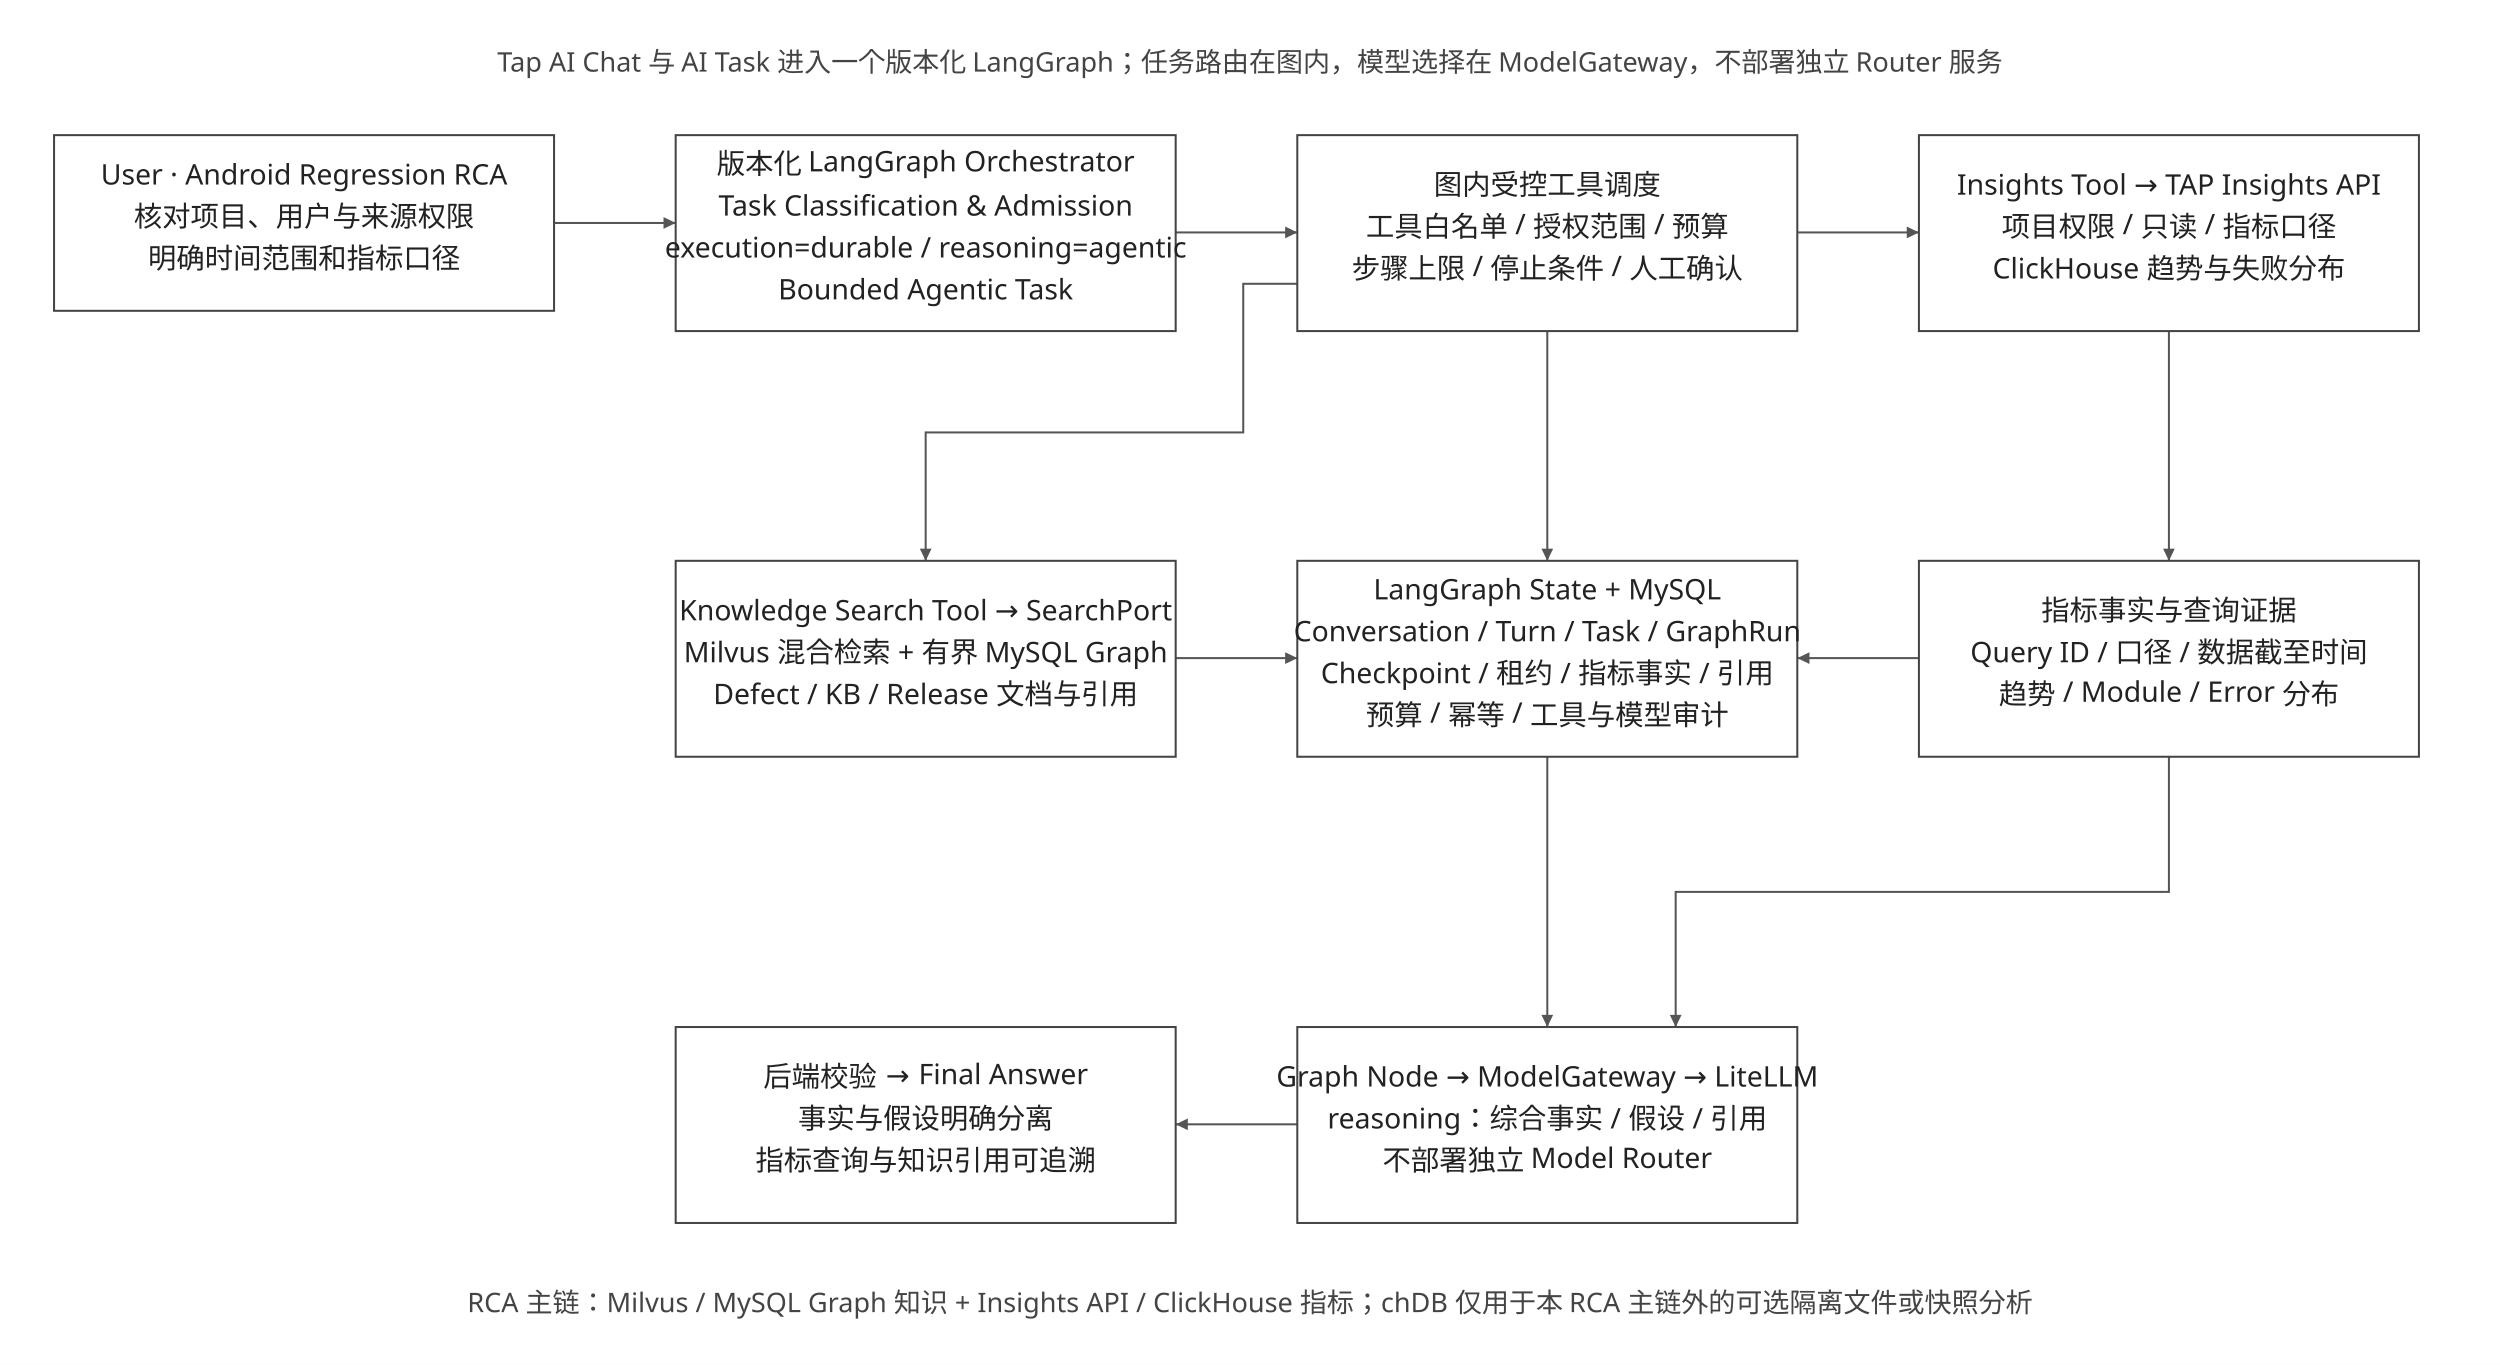
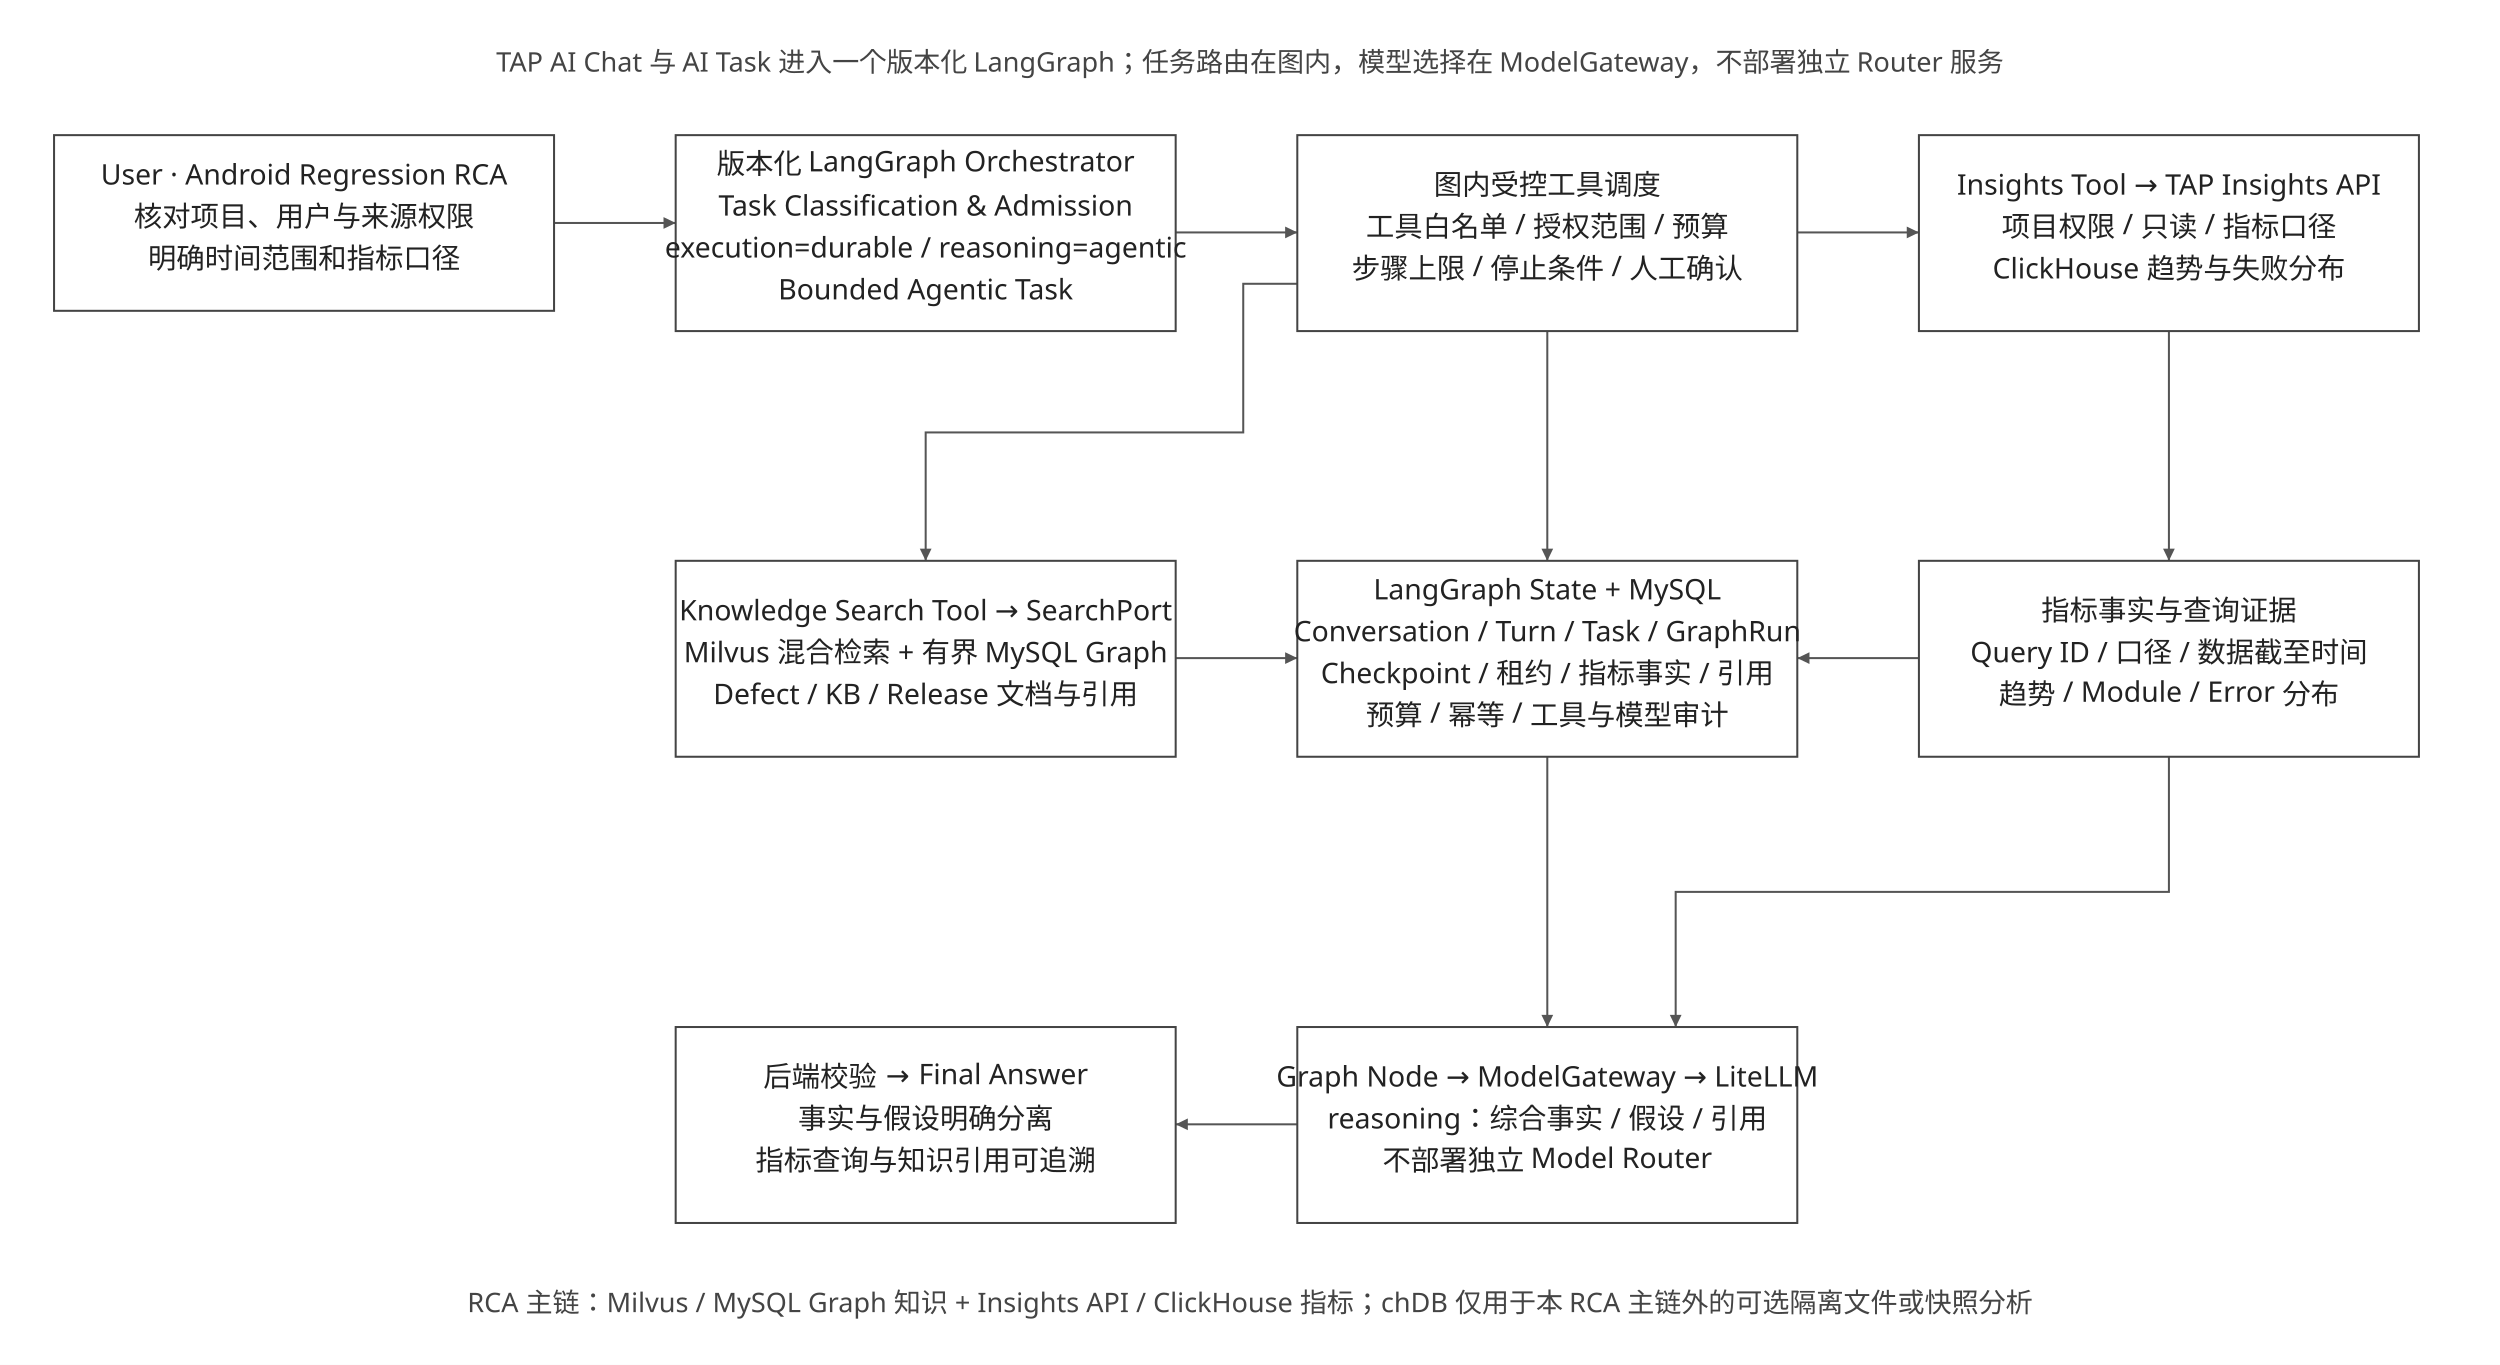
<svg xmlns="http://www.w3.org/2000/svg" width="1850" height="1010" viewBox="0 0 1850 1010" role="img">
  <rect width="100%" height="100%" fill="white" />
  <polyline points="410.0,165.0 500.0,165.0" fill="none" stroke="#555" stroke-width="1.5" />
  <polygon points="500.00,165.00 491.00,169.35 491.00,160.65" fill="#555" />
  <polyline points="870.0,172.0 960.0,172.0" fill="none" stroke="#555" stroke-width="1.5" />
  <polygon points="960.00,172.00 951.00,176.35 951.00,167.65" fill="#555" />
  <polyline points="1330.0,172.0 1420.0,172.0" fill="none" stroke="#555" stroke-width="1.5" />
  <polygon points="1420.00,172.00 1411.00,176.35 1411.00,167.65" fill="#555" />
  <polyline points="1145.0,245.0 1145.0,415.0" fill="none" stroke="#555" stroke-width="1.5" />
  <polygon points="1145.00,415.00 1140.65,406.00 1149.35,406.00" fill="#555" />
  <polyline points="960.0,210.0 920.0,210.0 920.0,320.0 685.0,320.0 685.0,415.0" fill="none" stroke="#555" stroke-width="1.5" />
  <polygon points="685.00,415.00 680.65,406.00 689.35,406.00" fill="#555" />
  <polyline points="870.0,487.0 960.0,487.0" fill="none" stroke="#555" stroke-width="1.5" />
  <polygon points="960.00,487.00 951.00,491.35 951.00,482.65" fill="#555" />
  <polyline points="1605.0,245.0 1605.0,415.0" fill="none" stroke="#555" stroke-width="1.5" />
  <polygon points="1605.00,415.00 1600.65,406.00 1609.35,406.00" fill="#555" />
  <polyline points="1420.0,487.0 1330.0,487.0" fill="none" stroke="#555" stroke-width="1.5" />
  <polygon points="1330.00,487.00 1339.00,482.65 1339.00,491.35" fill="#555" />
  <polyline points="1145.0,560.0 1145.0,760.0" fill="none" stroke="#555" stroke-width="1.5" />
  <polygon points="1145.00,760.00 1140.65,751.00 1149.35,751.00" fill="#555" />
  <polyline points="1605.0,560.0 1605.0,660.0 1240.0,660.0 1240.0,760.0" fill="none" stroke="#555" stroke-width="1.5" />
  <polygon points="1240.00,760.00 1235.65,751.00 1244.35,751.00" fill="#555" />
  <polyline points="960.0,832.0 870.0,832.0" fill="none" stroke="#555" stroke-width="1.5" />
  <polygon points="870.00,832.00 879.00,827.65 879.00,836.35" fill="#555" />
  <rect x="40.0" y="100.0" width="370.0" height="130.0" fill="white" stroke="#444" stroke-width="1.5" />
  <text x="225.0" y="136.56" text-anchor="middle" font-family="STHeiti, sans-serif" font-size="21" fill="#222">User · Android Regression RCA</text>
  <text x="225.0" y="167.56" text-anchor="middle" font-family="STHeiti, sans-serif" font-size="21" fill="#222">核对项目、用户与来源权限</text>
  <text x="225.0" y="198.56" text-anchor="middle" font-family="STHeiti, sans-serif" font-size="21" fill="#222">明确时间范围和指标口径</text>
  <rect x="500.0" y="100.0" width="370.0" height="145.0" fill="white" stroke="#444" stroke-width="1.5" />
  <text x="685.0" y="128.56" text-anchor="middle" font-family="STHeiti, sans-serif" font-size="21" fill="#222">版本化 LangGraph Orchestrator</text>
  <text x="685.0" y="159.56" text-anchor="middle" font-family="STHeiti, sans-serif" font-size="21" fill="#222">Task Classification &amp; Admission</text>
  <text x="685.0" y="190.56" text-anchor="middle" font-family="STHeiti, sans-serif" font-size="21" fill="#222">execution=durable / reasoning=agentic</text>
  <text x="685.0" y="221.56" text-anchor="middle" font-family="STHeiti, sans-serif" font-size="21" fill="#222">Bounded Agentic Task</text>
  <rect x="960.0" y="100.0" width="370.0" height="145.0" fill="white" stroke="#444" stroke-width="1.5" />
  <text x="1145.0" y="144.06" text-anchor="middle" font-family="STHeiti, sans-serif" font-size="21" fill="#222">图内受控工具调度</text>
  <text x="1145.0" y="175.06" text-anchor="middle" font-family="STHeiti, sans-serif" font-size="21" fill="#222">工具白名单 / 授权范围 / 预算</text>
  <text x="1145.0" y="206.06" text-anchor="middle" font-family="STHeiti, sans-serif" font-size="21" fill="#222">步骤上限 / 停止条件 / 人工确认</text>
  <rect x="1420.0" y="100.0" width="370.0" height="145.0" fill="white" stroke="#444" stroke-width="1.5" />
  <text x="1605.0" y="144.06" text-anchor="middle" font-family="STHeiti, sans-serif" font-size="21" fill="#222">Insights Tool → TAP Insights API</text>
  <text x="1605.0" y="175.06" text-anchor="middle" font-family="STHeiti, sans-serif" font-size="21" fill="#222">项目权限 / 只读 / 指标口径</text>
  <text x="1605.0" y="206.06" text-anchor="middle" font-family="STHeiti, sans-serif" font-size="21" fill="#222">ClickHouse 趋势与失败分布</text>
  <rect x="500.0" y="415.0" width="370.0" height="145.0" fill="white" stroke="#444" stroke-width="1.5" />
  <text x="685.0" y="459.06" text-anchor="middle" font-family="STHeiti, sans-serif" font-size="21" fill="#222">Knowledge Search Tool → SearchPort</text>
  <text x="685.0" y="490.06" text-anchor="middle" font-family="STHeiti, sans-serif" font-size="21" fill="#222">Milvus 混合检索 + 有界 MySQL Graph</text>
  <text x="685.0" y="521.06" text-anchor="middle" font-family="STHeiti, sans-serif" font-size="21" fill="#222">Defect / KB / Release 文档与引用</text>
  <rect x="960.0" y="415.0" width="370.0" height="145.0" fill="white" stroke="#444" stroke-width="1.5" />
  <text x="1145.0" y="443.56" text-anchor="middle" font-family="STHeiti, sans-serif" font-size="21" fill="#222">LangGraph State + MySQL</text>
  <text x="1145.0" y="474.56" text-anchor="middle" font-family="STHeiti, sans-serif" font-size="21" fill="#222">Conversation / Turn / Task / GraphRun</text>
  <text x="1145.0" y="505.56" text-anchor="middle" font-family="STHeiti, sans-serif" font-size="21" fill="#222">Checkpoint / 租约 / 指标事实 / 引用</text>
  <text x="1145.0" y="536.56" text-anchor="middle" font-family="STHeiti, sans-serif" font-size="21" fill="#222">预算 / 幂等 / 工具与模型审计</text>
  <rect x="1420.0" y="415.0" width="370.0" height="145.0" fill="white" stroke="#444" stroke-width="1.5" />
  <text x="1605.0" y="459.06" text-anchor="middle" font-family="STHeiti, sans-serif" font-size="21" fill="#222">指标事实与查询证据</text>
  <text x="1605.0" y="490.06" text-anchor="middle" font-family="STHeiti, sans-serif" font-size="21" fill="#222">Query ID / 口径 / 数据截至时间</text>
  <text x="1605.0" y="521.06" text-anchor="middle" font-family="STHeiti, sans-serif" font-size="21" fill="#222">趋势 / Module / Error 分布</text>
  <rect x="500.0" y="760.0" width="370.0" height="145.0" fill="white" stroke="#444" stroke-width="1.5" />
  <text x="685.0" y="804.06" text-anchor="middle" font-family="STHeiti, sans-serif" font-size="21" fill="#222">后端校验 → Final Answer</text>
  <text x="685.0" y="835.06" text-anchor="middle" font-family="STHeiti, sans-serif" font-size="21" fill="#222">事实与假设明确分离</text>
  <text x="685.0" y="866.06" text-anchor="middle" font-family="STHeiti, sans-serif" font-size="21" fill="#222">指标查询与知识引用可追溯</text>
  <rect x="960.0" y="760.0" width="370.0" height="145.0" fill="white" stroke="#444" stroke-width="1.5" />
  <text x="1145.0" y="804.06" text-anchor="middle" font-family="STHeiti, sans-serif" font-size="21" fill="#222">Graph Node → ModelGateway → LiteLLM</text>
  <text x="1145.0" y="835.06" text-anchor="middle" font-family="STHeiti, sans-serif" font-size="21" fill="#222">reasoning：综合事实 / 假设 / 引用</text>
  <text x="1145.0" y="866.06" text-anchor="middle" font-family="STHeiti, sans-serif" font-size="21" fill="#222">不部署独立 Model Router</text>
-   <text x="925.0" y="53.0" text-anchor="middle" font-family="STHeiti, sans-serif" font-size="20" fill="#444">Tap AI Chat 与 AI Task 进入一个版本化 LangGraph；任务路由在图内，模型选择在 ModelGateway，不部署独立 Router 服务</text>
+   <text x="925.0" y="53.0" text-anchor="middle" font-family="STHeiti, sans-serif" font-size="20" fill="#444">TAP AI Chat 与 AI Task 进入一个版本化 LangGraph；任务路由在图内，模型选择在 ModelGateway，不部署独立 Router 服务</text>
  <text x="925.0" y="971.0" text-anchor="middle" font-family="STHeiti, sans-serif" font-size="20" fill="#444">RCA 主链：Milvus / MySQL Graph 知识 + Insights API / ClickHouse 指标；chDB 仅用于本 RCA 主链外的可选隔离文件或快照分析</text>
</svg>
